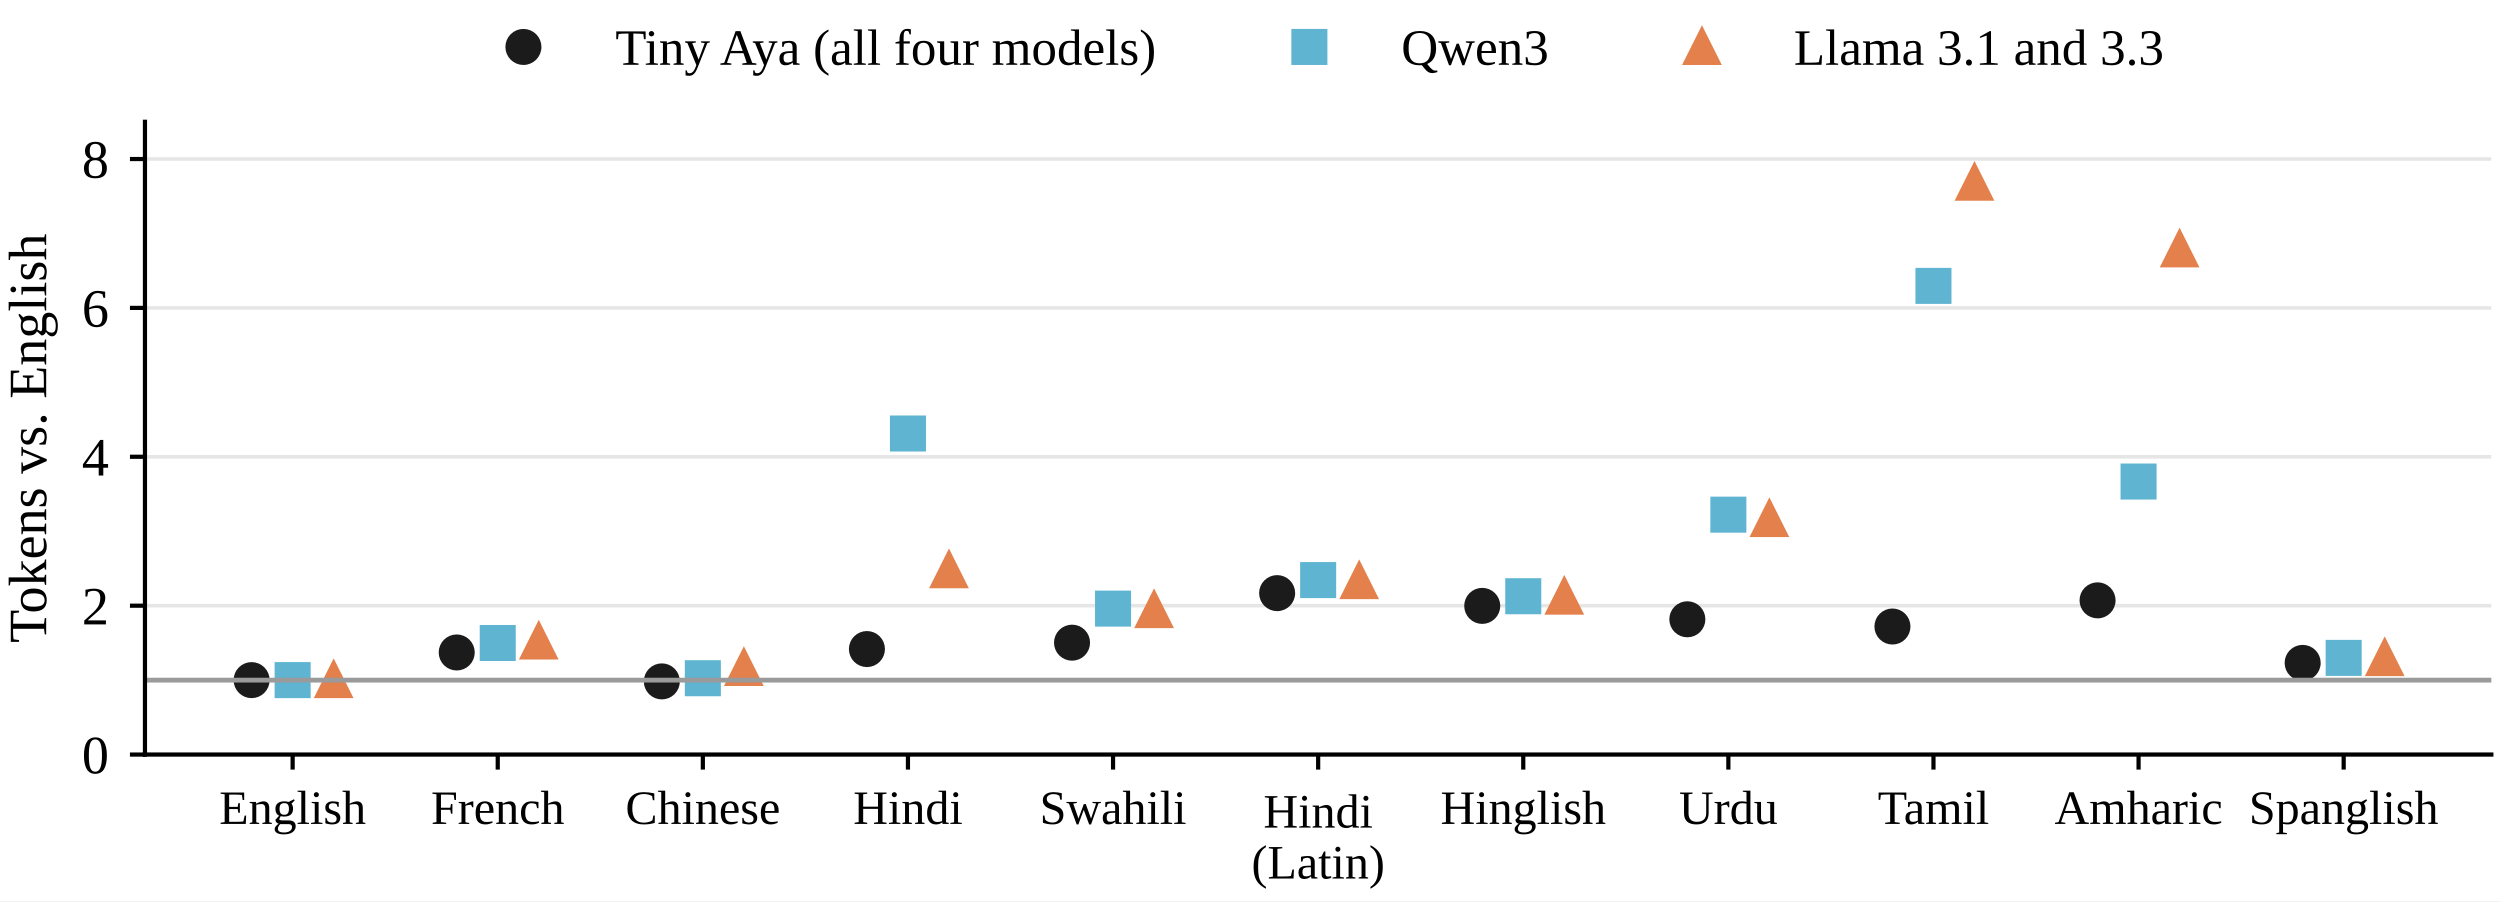
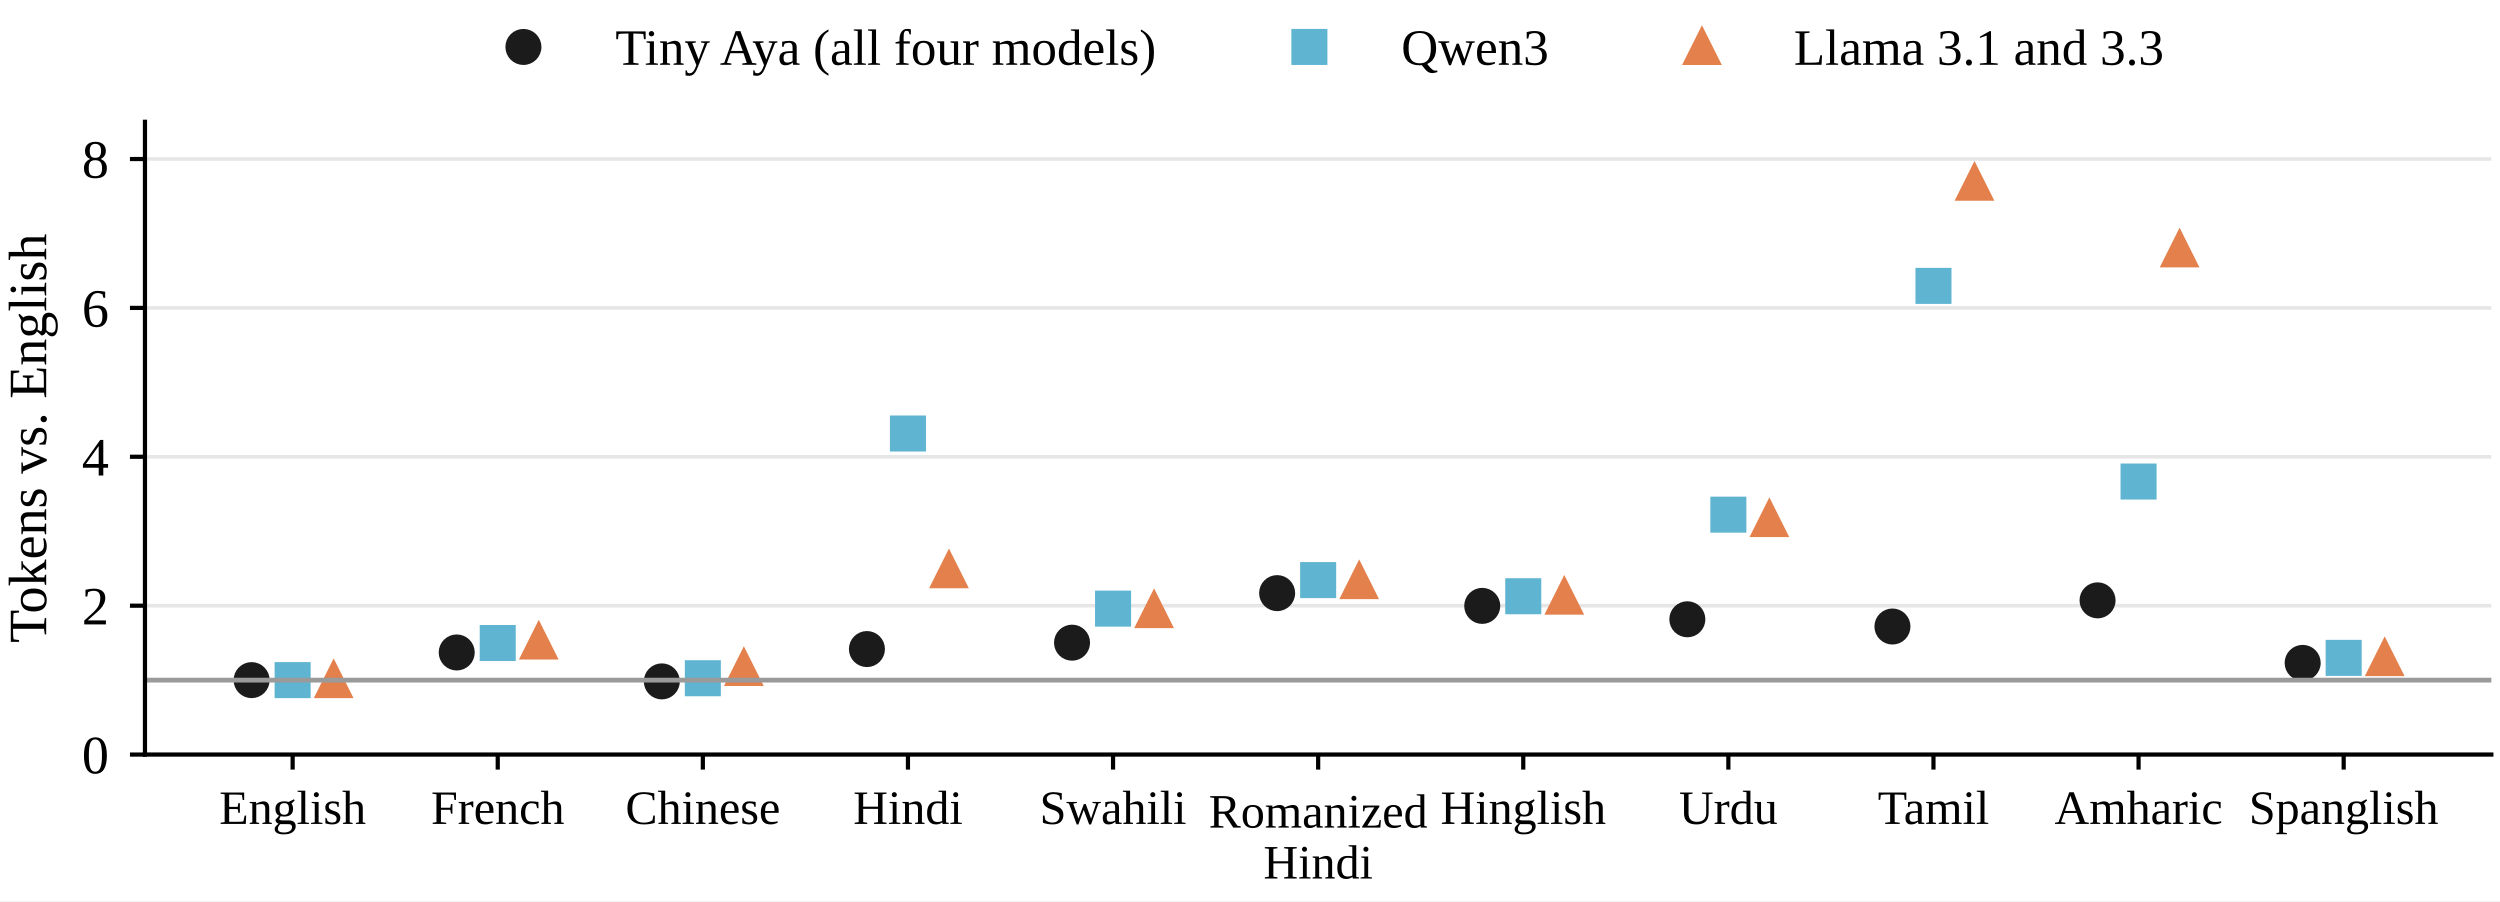
<svg xmlns="http://www.w3.org/2000/svg" xmlns:xlink="http://www.w3.org/1999/xlink" width="416.172pt" height="150.012pt" viewBox="0 0 416.172 150.012" version="1.1">
  <defs>
    <style type="text/css">*{stroke-linejoin: round; stroke-linecap: butt}</style>
  </defs>
  <g id="figure_1">
    <g id="patch_1">
      <path d="M 0 150.012  L 416.172 150.012  L 416.172 -0  L 0 -0  z " style="fill: #ffffff" />
    </g>
    <g id="axes_1">
      <g id="patch_2">
        <path d="M 24.132 125.61  L 414.732 125.61  L 414.732 20.274  L 24.132 20.274  z " style="fill: #ffffff" />
      </g>
      <g id="matplotlib.axis_1">
        <g id="xtick_1">
          <g id="line2d_1">
            <defs>
-               <path id="m13f8d93951" d="M 0 0  L 0 2.5  " style="stroke: #000000; stroke-width: 0.7" />
+               <path id="m7bf503b130" d="M 0 0  L 0 2.5  " style="stroke: #000000; stroke-width: 0.7" />
            </defs>
            <g>
-               <use xlink:href="#m13f8d93951" x="48.715" y="125.61" style="stroke: #000000; stroke-width: 0.7" />
+               <use xlink:href="#m7bf503b130" x="48.715" y="125.61" style="stroke: #000000; stroke-width: 0.7" />
            </g>
          </g>
          <g id="text_1">
            <text style="font-size: 8px; font-family: 'Times New Roman', 'STIXGeneral', 'DejaVu Serif', serif; text-anchor: middle" x="48.715" y="137.165" transform="rotate(-0 48.71498 137.1655)">English</text>
          </g>
        </g>
        <g id="xtick_2">
          <g id="line2d_2">
            <g>
-               <use xlink:href="#m13f8d93951" x="82.858" y="125.61" style="stroke: #000000; stroke-width: 0.7" />
+               <use xlink:href="#m7bf503b130" x="82.858" y="125.61" style="stroke: #000000; stroke-width: 0.7" />
            </g>
          </g>
          <g id="text_2">
            <text style="font-size: 8px; font-family: 'Times New Roman', 'STIXGeneral', 'DejaVu Serif', serif; text-anchor: middle" x="82.858" y="137.165" transform="rotate(-0 82.85833 137.1655)">French</text>
          </g>
        </g>
        <g id="xtick_3">
          <g id="line2d_3">
            <g>
-               <use xlink:href="#m13f8d93951" x="117.002" y="125.61" style="stroke: #000000; stroke-width: 0.7" />
+               <use xlink:href="#m7bf503b130" x="117.002" y="125.61" style="stroke: #000000; stroke-width: 0.7" />
            </g>
          </g>
          <g id="text_3">
            <text style="font-size: 8px; font-family: 'Times New Roman', 'STIXGeneral', 'DejaVu Serif', serif; text-anchor: middle" x="117.002" y="137.165" transform="rotate(-0 117.0017 137.1655)">Chinese</text>
          </g>
        </g>
        <g id="xtick_4">
          <g id="line2d_4">
            <g>
-               <use xlink:href="#m13f8d93951" x="151.145" y="125.61" style="stroke: #000000; stroke-width: 0.7" />
+               <use xlink:href="#m7bf503b130" x="151.145" y="125.61" style="stroke: #000000; stroke-width: 0.7" />
            </g>
          </g>
          <g id="text_4">
            <text style="font-size: 8px; font-family: 'Times New Roman', 'STIXGeneral', 'DejaVu Serif', serif; text-anchor: middle" x="151.145" y="137.165" transform="rotate(-0 151.145 137.1655)">Hindi</text>
          </g>
        </g>
        <g id="xtick_5">
          <g id="line2d_5">
            <g>
-               <use xlink:href="#m13f8d93951" x="185.288" y="125.61" style="stroke: #000000; stroke-width: 0.7" />
+               <use xlink:href="#m7bf503b130" x="185.288" y="125.61" style="stroke: #000000; stroke-width: 0.7" />
            </g>
          </g>
          <g id="text_5">
            <text style="font-size: 8px; font-family: 'Times New Roman', 'STIXGeneral', 'DejaVu Serif', serif; text-anchor: middle" x="185.288" y="137.165" transform="rotate(-0 185.2884 137.1655)">Swahili</text>
          </g>
        </g>
        <g id="xtick_6">
          <g id="line2d_6">
            <g>
-               <use xlink:href="#m13f8d93951" x="219.432" y="125.61" style="stroke: #000000; stroke-width: 0.7" />
+               <use xlink:href="#m7bf503b130" x="219.432" y="125.61" style="stroke: #000000; stroke-width: 0.7" />
            </g>
          </g>
          <g id="text_6">
-             <text style="font-size: 8px; font-family: 'Times New Roman', 'STIXGeneral', 'DejaVu Serif', serif" transform="translate(210.3205 137.7651)">Hindi</text>
-             <text style="font-size: 8px; font-family: 'Times New Roman', 'STIXGeneral', 'DejaVu Serif', serif" transform="translate(208.3268 146.2459)">(Latin)</text>
+             <text style="font-size: 8px; font-family: 'Times New Roman', 'STIXGeneral', 'DejaVu Serif', serif" transform="translate(201.2143 137.7651)">Romanized</text>
+             <text style="font-size: 8px; font-family: 'Times New Roman', 'STIXGeneral', 'DejaVu Serif', serif" transform="translate(210.3205 146.2459)">Hindi</text>
          </g>
        </g>
        <g id="xtick_7">
          <g id="line2d_7">
            <g>
-               <use xlink:href="#m13f8d93951" x="253.575" y="125.61" style="stroke: #000000; stroke-width: 0.7" />
+               <use xlink:href="#m7bf503b130" x="253.575" y="125.61" style="stroke: #000000; stroke-width: 0.7" />
            </g>
          </g>
          <g id="text_7">
            <text style="font-size: 8px; font-family: 'Times New Roman', 'STIXGeneral', 'DejaVu Serif', serif; text-anchor: middle" x="253.575" y="137.165" transform="rotate(-0 253.5751 137.1655)">Hinglish</text>
          </g>
        </g>
        <g id="xtick_8">
          <g id="line2d_8">
            <g>
-               <use xlink:href="#m13f8d93951" x="287.718" y="125.61" style="stroke: #000000; stroke-width: 0.7" />
+               <use xlink:href="#m7bf503b130" x="287.718" y="125.61" style="stroke: #000000; stroke-width: 0.7" />
            </g>
          </g>
          <g id="text_8">
            <text style="font-size: 8px; font-family: 'Times New Roman', 'STIXGeneral', 'DejaVu Serif', serif; text-anchor: middle" x="287.718" y="137.165" transform="rotate(-0 287.7185 137.1655)">Urdu</text>
          </g>
        </g>
        <g id="xtick_9">
          <g id="line2d_9">
            <g>
-               <use xlink:href="#m13f8d93951" x="321.862" y="125.61" style="stroke: #000000; stroke-width: 0.7" />
+               <use xlink:href="#m7bf503b130" x="321.862" y="125.61" style="stroke: #000000; stroke-width: 0.7" />
            </g>
          </g>
          <g id="text_9">
            <text style="font-size: 8px; font-family: 'Times New Roman', 'STIXGeneral', 'DejaVu Serif', serif; text-anchor: middle" x="321.862" y="137.165" transform="rotate(-0 321.8618 137.1655)">Tamil</text>
          </g>
        </g>
        <g id="xtick_10">
          <g id="line2d_10">
            <g>
-               <use xlink:href="#m13f8d93951" x="356.005" y="125.61" style="stroke: #000000; stroke-width: 0.7" />
+               <use xlink:href="#m7bf503b130" x="356.005" y="125.61" style="stroke: #000000; stroke-width: 0.7" />
            </g>
          </g>
          <g id="text_10">
            <text style="font-size: 8px; font-family: 'Times New Roman', 'STIXGeneral', 'DejaVu Serif', serif; text-anchor: middle" x="356.005" y="137.165" transform="rotate(-0 356.0052 137.1655)">Amharic</text>
          </g>
        </g>
        <g id="xtick_11">
          <g id="line2d_11">
            <g>
-               <use xlink:href="#m13f8d93951" x="390.149" y="125.61" style="stroke: #000000; stroke-width: 0.7" />
+               <use xlink:href="#m7bf503b130" x="390.149" y="125.61" style="stroke: #000000; stroke-width: 0.7" />
            </g>
          </g>
          <g id="text_11">
            <text style="font-size: 8px; font-family: 'Times New Roman', 'STIXGeneral', 'DejaVu Serif', serif; text-anchor: middle" x="390.149" y="137.165" transform="rotate(-0 390.1485 137.1655)">Spanglish</text>
          </g>
        </g>
      </g>
      <g id="matplotlib.axis_2">
        <g id="ytick_1">
          <g id="line2d_12">
-             <path d="M 24.132 125.61  L 414.732 125.61  " clip-path="url(#p365b4f1115)" style="fill: none; stroke: #e6e6e6; stroke-width: 0.6; stroke-linecap: square" />
+             <path d="M 24.132 125.61  L 414.732 125.61  " clip-path="url(#pea01d09959)" style="fill: none; stroke: #e6e6e6; stroke-width: 0.6; stroke-linecap: square" />
          </g>
          <g id="line2d_13">
            <defs>
-               <path id="m9515fc8476" d="M 0 0  L -2.5 0  " style="stroke: #000000; stroke-width: 0.7" />
+               <path id="maacdf00f03" d="M 0 0  L -2.5 0  " style="stroke: #000000; stroke-width: 0.7" />
            </defs>
            <g>
-               <use xlink:href="#m9515fc8476" x="24.132" y="125.61" style="stroke: #000000; stroke-width: 0.7" />
+               <use xlink:href="#maacdf00f03" x="24.132" y="125.61" style="stroke: #000000; stroke-width: 0.7" />
            </g>
          </g>
          <g id="text_12">
            <text style="font-size: 9px; font-family: 'Times New Roman', 'STIXGeneral', 'DejaVu Serif', serif; text-anchor: end" x="18.132" y="128.731" transform="rotate(-0 18.13176 128.7306)">0</text>
          </g>
        </g>
        <g id="ytick_2">
          <g id="line2d_14">
-             <path d="M 24.132 100.826  L 414.732 100.826  " clip-path="url(#p365b4f1115)" style="fill: none; stroke: #e6e6e6; stroke-width: 0.6; stroke-linecap: square" />
+             <path d="M 24.132 100.826  L 414.732 100.826  " clip-path="url(#pea01d09959)" style="fill: none; stroke: #e6e6e6; stroke-width: 0.6; stroke-linecap: square" />
          </g>
          <g id="line2d_15">
            <g>
-               <use xlink:href="#m9515fc8476" x="24.132" y="100.826" style="stroke: #000000; stroke-width: 0.7" />
+               <use xlink:href="#maacdf00f03" x="24.132" y="100.826" style="stroke: #000000; stroke-width: 0.7" />
            </g>
          </g>
          <g id="text_13">
            <text style="font-size: 9px; font-family: 'Times New Roman', 'STIXGeneral', 'DejaVu Serif', serif; text-anchor: end" x="18.132" y="103.946" transform="rotate(-0 18.13176 103.9456)">2</text>
          </g>
        </g>
        <g id="ytick_3">
          <g id="line2d_16">
-             <path d="M 24.132 76.041  L 414.732 76.041  " clip-path="url(#p365b4f1115)" style="fill: none; stroke: #e6e6e6; stroke-width: 0.6; stroke-linecap: square" />
+             <path d="M 24.132 76.041  L 414.732 76.041  " clip-path="url(#pea01d09959)" style="fill: none; stroke: #e6e6e6; stroke-width: 0.6; stroke-linecap: square" />
          </g>
          <g id="line2d_17">
            <g>
-               <use xlink:href="#m9515fc8476" x="24.132" y="76.041" style="stroke: #000000; stroke-width: 0.7" />
+               <use xlink:href="#maacdf00f03" x="24.132" y="76.041" style="stroke: #000000; stroke-width: 0.7" />
            </g>
          </g>
          <g id="text_14">
            <text style="font-size: 9px; font-family: 'Times New Roman', 'STIXGeneral', 'DejaVu Serif', serif; text-anchor: end" x="18.132" y="79.161" transform="rotate(-0 18.13176 79.16071)">4</text>
          </g>
        </g>
        <g id="ytick_4">
          <g id="line2d_18">
-             <path d="M 24.132 51.256  L 414.732 51.256  " clip-path="url(#p365b4f1115)" style="fill: none; stroke: #e6e6e6; stroke-width: 0.6; stroke-linecap: square" />
+             <path d="M 24.132 51.256  L 414.732 51.256  " clip-path="url(#pea01d09959)" style="fill: none; stroke: #e6e6e6; stroke-width: 0.6; stroke-linecap: square" />
          </g>
          <g id="line2d_19">
            <g>
-               <use xlink:href="#m9515fc8476" x="24.132" y="51.256" style="stroke: #000000; stroke-width: 0.7" />
+               <use xlink:href="#maacdf00f03" x="24.132" y="51.256" style="stroke: #000000; stroke-width: 0.7" />
            </g>
          </g>
          <g id="text_15">
            <text style="font-size: 9px; font-family: 'Times New Roman', 'STIXGeneral', 'DejaVu Serif', serif; text-anchor: end" x="18.132" y="54.376" transform="rotate(-0 18.13176 54.37577)">6</text>
          </g>
        </g>
        <g id="ytick_5">
          <g id="line2d_20">
-             <path d="M 24.132 26.471  L 414.732 26.471  " clip-path="url(#p365b4f1115)" style="fill: none; stroke: #e6e6e6; stroke-width: 0.6; stroke-linecap: square" />
+             <path d="M 24.132 26.471  L 414.732 26.471  " clip-path="url(#pea01d09959)" style="fill: none; stroke: #e6e6e6; stroke-width: 0.6; stroke-linecap: square" />
          </g>
          <g id="line2d_21">
            <g>
-               <use xlink:href="#m9515fc8476" x="24.132" y="26.471" style="stroke: #000000; stroke-width: 0.7" />
+               <use xlink:href="#maacdf00f03" x="24.132" y="26.471" style="stroke: #000000; stroke-width: 0.7" />
            </g>
          </g>
          <g id="text_16">
            <text style="font-size: 9px; font-family: 'Times New Roman', 'STIXGeneral', 'DejaVu Serif', serif; text-anchor: end" x="18.132" y="29.591" transform="rotate(-0 18.13176 29.59082)">8</text>
          </g>
        </g>
        <g id="text_17">
          <text style="font-size: 9px; font-family: 'Times New Roman', 'STIXGeneral', 'DejaVu Serif', serif; text-anchor: middle" x="7.689" y="72.942" transform="rotate(-90 7.689375 72.94247)">Tokens vs. English</text>
        </g>
      </g>
      <g id="line2d_22">
        <defs>
-           <path id="mda9b77df2a" d="M 0 2.5  C 0.663 2.5 1.299 2.237 1.768 1.768  C 2.237 1.299 2.5 0.663 2.5 0  C 2.5 -0.663 2.237 -1.299 1.768 -1.768  C 1.299 -2.237 0.663 -2.5 0 -2.5  C -0.663 -2.5 -1.299 -2.237 -1.768 -1.768  C -2.237 -1.299 -2.5 -0.663 -2.5 0  C -2.5 0.663 -2.237 1.299 -1.768 1.768  C -1.299 2.237 -0.663 2.5 0 2.5  z " style="stroke: #1b1b1b" />
+           <path id="me40eb6828a" d="M 0 2.5  C 0.663 2.5 1.299 2.237 1.768 1.768  C 2.237 1.299 2.5 0.663 2.5 0  C 2.5 -0.663 2.237 -1.299 1.768 -1.768  C 1.299 -2.237 0.663 -2.5 0 -2.5  C -0.663 -2.5 -1.299 -2.237 -1.768 -1.768  C -2.237 -1.299 -2.5 -0.663 -2.5 0  C -2.5 0.663 -2.237 1.299 -1.768 1.768  C -1.299 2.237 -0.663 2.5 0 2.5  z " style="stroke: #1b1b1b" />
        </defs>
-         <g clip-path="url(#p365b4f1115)">
-           <use xlink:href="#mda9b77df2a" x="41.886" y="113.218" style="fill: #1b1b1b; stroke: #1b1b1b" />
-           <use xlink:href="#mda9b77df2a" x="76.03" y="108.615" style="fill: #1b1b1b; stroke: #1b1b1b" />
-           <use xlink:href="#mda9b77df2a" x="110.173" y="113.43" style="fill: #1b1b1b; stroke: #1b1b1b" />
-           <use xlink:href="#mda9b77df2a" x="144.316" y="108.049" style="fill: #1b1b1b; stroke: #1b1b1b" />
-           <use xlink:href="#mda9b77df2a" x="178.46" y="106.986" style="fill: #1b1b1b; stroke: #1b1b1b" />
-           <use xlink:href="#mda9b77df2a" x="212.603" y="98.737" style="fill: #1b1b1b; stroke: #1b1b1b" />
-           <use xlink:href="#mda9b77df2a" x="246.746" y="100.861" style="fill: #1b1b1b; stroke: #1b1b1b" />
-           <use xlink:href="#mda9b77df2a" x="280.89" y="103.092" style="fill: #1b1b1b; stroke: #1b1b1b" />
-           <use xlink:href="#mda9b77df2a" x="315.033" y="104.295" style="fill: #1b1b1b; stroke: #1b1b1b" />
-           <use xlink:href="#mda9b77df2a" x="349.177" y="99.94" style="fill: #1b1b1b; stroke: #1b1b1b" />
-           <use xlink:href="#mda9b77df2a" x="383.32" y="110.35" style="fill: #1b1b1b; stroke: #1b1b1b" />
+         <g clip-path="url(#pea01d09959)">
+           <use xlink:href="#me40eb6828a" x="41.886" y="113.218" style="fill: #1b1b1b; stroke: #1b1b1b" />
+           <use xlink:href="#me40eb6828a" x="76.03" y="108.615" style="fill: #1b1b1b; stroke: #1b1b1b" />
+           <use xlink:href="#me40eb6828a" x="110.173" y="113.43" style="fill: #1b1b1b; stroke: #1b1b1b" />
+           <use xlink:href="#me40eb6828a" x="144.316" y="108.049" style="fill: #1b1b1b; stroke: #1b1b1b" />
+           <use xlink:href="#me40eb6828a" x="178.46" y="106.986" style="fill: #1b1b1b; stroke: #1b1b1b" />
+           <use xlink:href="#me40eb6828a" x="212.603" y="98.737" style="fill: #1b1b1b; stroke: #1b1b1b" />
+           <use xlink:href="#me40eb6828a" x="246.746" y="100.861" style="fill: #1b1b1b; stroke: #1b1b1b" />
+           <use xlink:href="#me40eb6828a" x="280.89" y="103.092" style="fill: #1b1b1b; stroke: #1b1b1b" />
+           <use xlink:href="#me40eb6828a" x="315.033" y="104.295" style="fill: #1b1b1b; stroke: #1b1b1b" />
+           <use xlink:href="#me40eb6828a" x="349.177" y="99.94" style="fill: #1b1b1b; stroke: #1b1b1b" />
+           <use xlink:href="#me40eb6828a" x="383.32" y="110.35" style="fill: #1b1b1b; stroke: #1b1b1b" />
        </g>
      </g>
      <g id="line2d_23">
        <defs>
-           <path id="m00d86f2673" d="M -2.5 2.5  L 2.5 2.5  L 2.5 -2.5  L -2.5 -2.5  z " style="stroke: #5fb5d1; stroke-linejoin: miter" />
+           <path id="m5ba7a189a4" d="M -2.5 2.5  L 2.5 2.5  L 2.5 -2.5  L -2.5 -2.5  z " style="stroke: #5fb5d1; stroke-linejoin: miter" />
        </defs>
-         <g clip-path="url(#p365b4f1115)">
-           <use xlink:href="#m00d86f2673" x="48.715" y="113.218" style="fill: #5fb5d1; stroke: #5fb5d1; stroke-linejoin: miter" />
-           <use xlink:href="#m00d86f2673" x="82.858" y="107.039" style="fill: #5fb5d1; stroke: #5fb5d1; stroke-linejoin: miter" />
-           <use xlink:href="#m00d86f2673" x="117.002" y="112.904" style="fill: #5fb5d1; stroke: #5fb5d1; stroke-linejoin: miter" />
-           <use xlink:href="#m00d86f2673" x="151.145" y="72.166" style="fill: #5fb5d1; stroke: #5fb5d1; stroke-linejoin: miter" />
-           <use xlink:href="#m00d86f2673" x="185.288" y="101.314" style="fill: #5fb5d1; stroke: #5fb5d1; stroke-linejoin: miter" />
-           <use xlink:href="#m00d86f2673" x="219.432" y="96.567" style="fill: #5fb5d1; stroke: #5fb5d1; stroke-linejoin: miter" />
-           <use xlink:href="#m00d86f2673" x="253.575" y="99.255" style="fill: #5fb5d1; stroke: #5fb5d1; stroke-linejoin: miter" />
-           <use xlink:href="#m00d86f2673" x="287.718" y="85.675" style="fill: #5fb5d1; stroke: #5fb5d1; stroke-linejoin: miter" />
-           <use xlink:href="#m00d86f2673" x="321.862" y="47.59" style="fill: #5fb5d1; stroke: #5fb5d1; stroke-linejoin: miter" />
-           <use xlink:href="#m00d86f2673" x="356.005" y="80.16" style="fill: #5fb5d1; stroke: #5fb5d1; stroke-linejoin: miter" />
-           <use xlink:href="#m00d86f2673" x="390.149" y="109.518" style="fill: #5fb5d1; stroke: #5fb5d1; stroke-linejoin: miter" />
+         <g clip-path="url(#pea01d09959)">
+           <use xlink:href="#m5ba7a189a4" x="48.715" y="113.218" style="fill: #5fb5d1; stroke: #5fb5d1; stroke-linejoin: miter" />
+           <use xlink:href="#m5ba7a189a4" x="82.858" y="107.039" style="fill: #5fb5d1; stroke: #5fb5d1; stroke-linejoin: miter" />
+           <use xlink:href="#m5ba7a189a4" x="117.002" y="112.904" style="fill: #5fb5d1; stroke: #5fb5d1; stroke-linejoin: miter" />
+           <use xlink:href="#m5ba7a189a4" x="151.145" y="72.166" style="fill: #5fb5d1; stroke: #5fb5d1; stroke-linejoin: miter" />
+           <use xlink:href="#m5ba7a189a4" x="185.288" y="101.314" style="fill: #5fb5d1; stroke: #5fb5d1; stroke-linejoin: miter" />
+           <use xlink:href="#m5ba7a189a4" x="219.432" y="96.567" style="fill: #5fb5d1; stroke: #5fb5d1; stroke-linejoin: miter" />
+           <use xlink:href="#m5ba7a189a4" x="253.575" y="99.255" style="fill: #5fb5d1; stroke: #5fb5d1; stroke-linejoin: miter" />
+           <use xlink:href="#m5ba7a189a4" x="287.718" y="85.675" style="fill: #5fb5d1; stroke: #5fb5d1; stroke-linejoin: miter" />
+           <use xlink:href="#m5ba7a189a4" x="321.862" y="47.59" style="fill: #5fb5d1; stroke: #5fb5d1; stroke-linejoin: miter" />
+           <use xlink:href="#m5ba7a189a4" x="356.005" y="80.16" style="fill: #5fb5d1; stroke: #5fb5d1; stroke-linejoin: miter" />
+           <use xlink:href="#m5ba7a189a4" x="390.149" y="109.518" style="fill: #5fb5d1; stroke: #5fb5d1; stroke-linejoin: miter" />
        </g>
      </g>
      <g id="line2d_24">
        <defs>
-           <path id="mc7d92be66d" d="M 0 -2.5  L -2.5 2.5  L 2.5 2.5  z " style="stroke: #e3804b; stroke-linejoin: miter" />
+           <path id="ma00c294fed" d="M 0 -2.5  L -2.5 2.5  L 2.5 2.5  z " style="stroke: #e3804b; stroke-linejoin: miter" />
        </defs>
-         <g clip-path="url(#p365b4f1115)">
-           <use xlink:href="#mc7d92be66d" x="55.544" y="113.218" style="fill: #e3804b; stroke: #e3804b; stroke-linejoin: miter" />
-           <use xlink:href="#mc7d92be66d" x="89.687" y="106.795" style="fill: #e3804b; stroke: #e3804b; stroke-linejoin: miter" />
-           <use xlink:href="#mc7d92be66d" x="123.83" y="111.193" style="fill: #e3804b; stroke: #e3804b; stroke-linejoin: miter" />
-           <use xlink:href="#mc7d92be66d" x="157.974" y="94.926" style="fill: #e3804b; stroke: #e3804b; stroke-linejoin: miter" />
-           <use xlink:href="#mc7d92be66d" x="192.117" y="101.559" style="fill: #e3804b; stroke: #e3804b; stroke-linejoin: miter" />
-           <use xlink:href="#mc7d92be66d" x="226.26" y="96.741" style="fill: #e3804b; stroke: #e3804b; stroke-linejoin: miter" />
-           <use xlink:href="#mc7d92be66d" x="260.404" y="99.324" style="fill: #e3804b; stroke: #e3804b; stroke-linejoin: miter" />
-           <use xlink:href="#mc7d92be66d" x="294.547" y="86.408" style="fill: #e3804b; stroke: #e3804b; stroke-linejoin: miter" />
-           <use xlink:href="#mc7d92be66d" x="328.69" y="30.415" style="fill: #e3804b; stroke: #e3804b; stroke-linejoin: miter" />
-           <use xlink:href="#mc7d92be66d" x="362.834" y="41.516" style="fill: #e3804b; stroke: #e3804b; stroke-linejoin: miter" />
-           <use xlink:href="#mc7d92be66d" x="396.977" y="109.553" style="fill: #e3804b; stroke: #e3804b; stroke-linejoin: miter" />
+         <g clip-path="url(#pea01d09959)">
+           <use xlink:href="#ma00c294fed" x="55.544" y="113.218" style="fill: #e3804b; stroke: #e3804b; stroke-linejoin: miter" />
+           <use xlink:href="#ma00c294fed" x="89.687" y="106.795" style="fill: #e3804b; stroke: #e3804b; stroke-linejoin: miter" />
+           <use xlink:href="#ma00c294fed" x="123.83" y="111.193" style="fill: #e3804b; stroke: #e3804b; stroke-linejoin: miter" />
+           <use xlink:href="#ma00c294fed" x="157.974" y="94.926" style="fill: #e3804b; stroke: #e3804b; stroke-linejoin: miter" />
+           <use xlink:href="#ma00c294fed" x="192.117" y="101.559" style="fill: #e3804b; stroke: #e3804b; stroke-linejoin: miter" />
+           <use xlink:href="#ma00c294fed" x="226.26" y="96.741" style="fill: #e3804b; stroke: #e3804b; stroke-linejoin: miter" />
+           <use xlink:href="#ma00c294fed" x="260.404" y="99.324" style="fill: #e3804b; stroke: #e3804b; stroke-linejoin: miter" />
+           <use xlink:href="#ma00c294fed" x="294.547" y="86.408" style="fill: #e3804b; stroke: #e3804b; stroke-linejoin: miter" />
+           <use xlink:href="#ma00c294fed" x="328.69" y="30.415" style="fill: #e3804b; stroke: #e3804b; stroke-linejoin: miter" />
+           <use xlink:href="#ma00c294fed" x="362.834" y="41.516" style="fill: #e3804b; stroke: #e3804b; stroke-linejoin: miter" />
+           <use xlink:href="#ma00c294fed" x="396.977" y="109.553" style="fill: #e3804b; stroke: #e3804b; stroke-linejoin: miter" />
        </g>
      </g>
      <g id="line2d_25">
-         <path d="M 24.132 113.218  L 414.732 113.218  " clip-path="url(#p365b4f1115)" style="fill: none; stroke: #9a9a9a; stroke-width: 0.8; stroke-linecap: square" />
+         <path d="M 24.132 113.218  L 414.732 113.218  " clip-path="url(#pea01d09959)" style="fill: none; stroke: #9a9a9a; stroke-width: 0.8; stroke-linecap: square" />
      </g>
      <g id="patch_3">
        <path d="M 24.132 125.61  L 24.132 20.274  " style="fill: none; stroke: #000000; stroke-width: 0.7; stroke-linejoin: miter; stroke-linecap: square" />
      </g>
      <g id="patch_4">
        <path d="M 24.132 125.61  L 414.732 125.61  " style="fill: none; stroke: #000000; stroke-width: 0.7; stroke-linejoin: miter; stroke-linecap: square" />
      </g>
      <g id="legend_1">
        <g id="line2d_26">
          <g>
-             <use xlink:href="#mda9b77df2a" x="87.133" y="7.815" style="fill: #1b1b1b; stroke: #1b1b1b" />
+             <use xlink:href="#me40eb6828a" x="87.133" y="7.815" style="fill: #1b1b1b; stroke: #1b1b1b" />
          </g>
        </g>
        <g id="text_18">
          <text style="font-size: 8.5px; font-family: 'Times New Roman', 'STIXGeneral', 'DejaVu Serif', serif; text-anchor: start" x="102.433" y="10.79" transform="rotate(-0 102.4326 10.79)">Tiny Aya (all four models)</text>
        </g>
        <g id="line2d_27">
          <g>
-             <use xlink:href="#m00d86f2673" x="217.971" y="7.815" style="fill: #5fb5d1; stroke: #5fb5d1; stroke-linejoin: miter" />
+             <use xlink:href="#m5ba7a189a4" x="217.971" y="7.815" style="fill: #5fb5d1; stroke: #5fb5d1; stroke-linejoin: miter" />
          </g>
        </g>
        <g id="text_19">
          <text style="font-size: 8.5px; font-family: 'Times New Roman', 'STIXGeneral', 'DejaVu Serif', serif; text-anchor: start" x="233.271" y="10.79" transform="rotate(-0 233.2715 10.79)">Qwen3</text>
        </g>
        <g id="line2d_28">
          <g>
-             <use xlink:href="#mc7d92be66d" x="283.322" y="7.815" style="fill: #e3804b; stroke: #e3804b; stroke-linejoin: miter" />
+             <use xlink:href="#ma00c294fed" x="283.322" y="7.815" style="fill: #e3804b; stroke: #e3804b; stroke-linejoin: miter" />
          </g>
        </g>
        <g id="text_20">
          <text style="font-size: 8.5px; font-family: 'Times New Roman', 'STIXGeneral', 'DejaVu Serif', serif; text-anchor: start" x="298.622" y="10.79" transform="rotate(-0 298.6219 10.79)">Llama 3.1 and 3.3</text>
        </g>
      </g>
    </g>
  </g>
  <defs>
-     <clipPath id="p365b4f1115">
+     <clipPath id="pea01d09959">
      <rect x="24.132" y="20.274" width="390.6" height="105.336" />
    </clipPath>
  </defs>
</svg>
